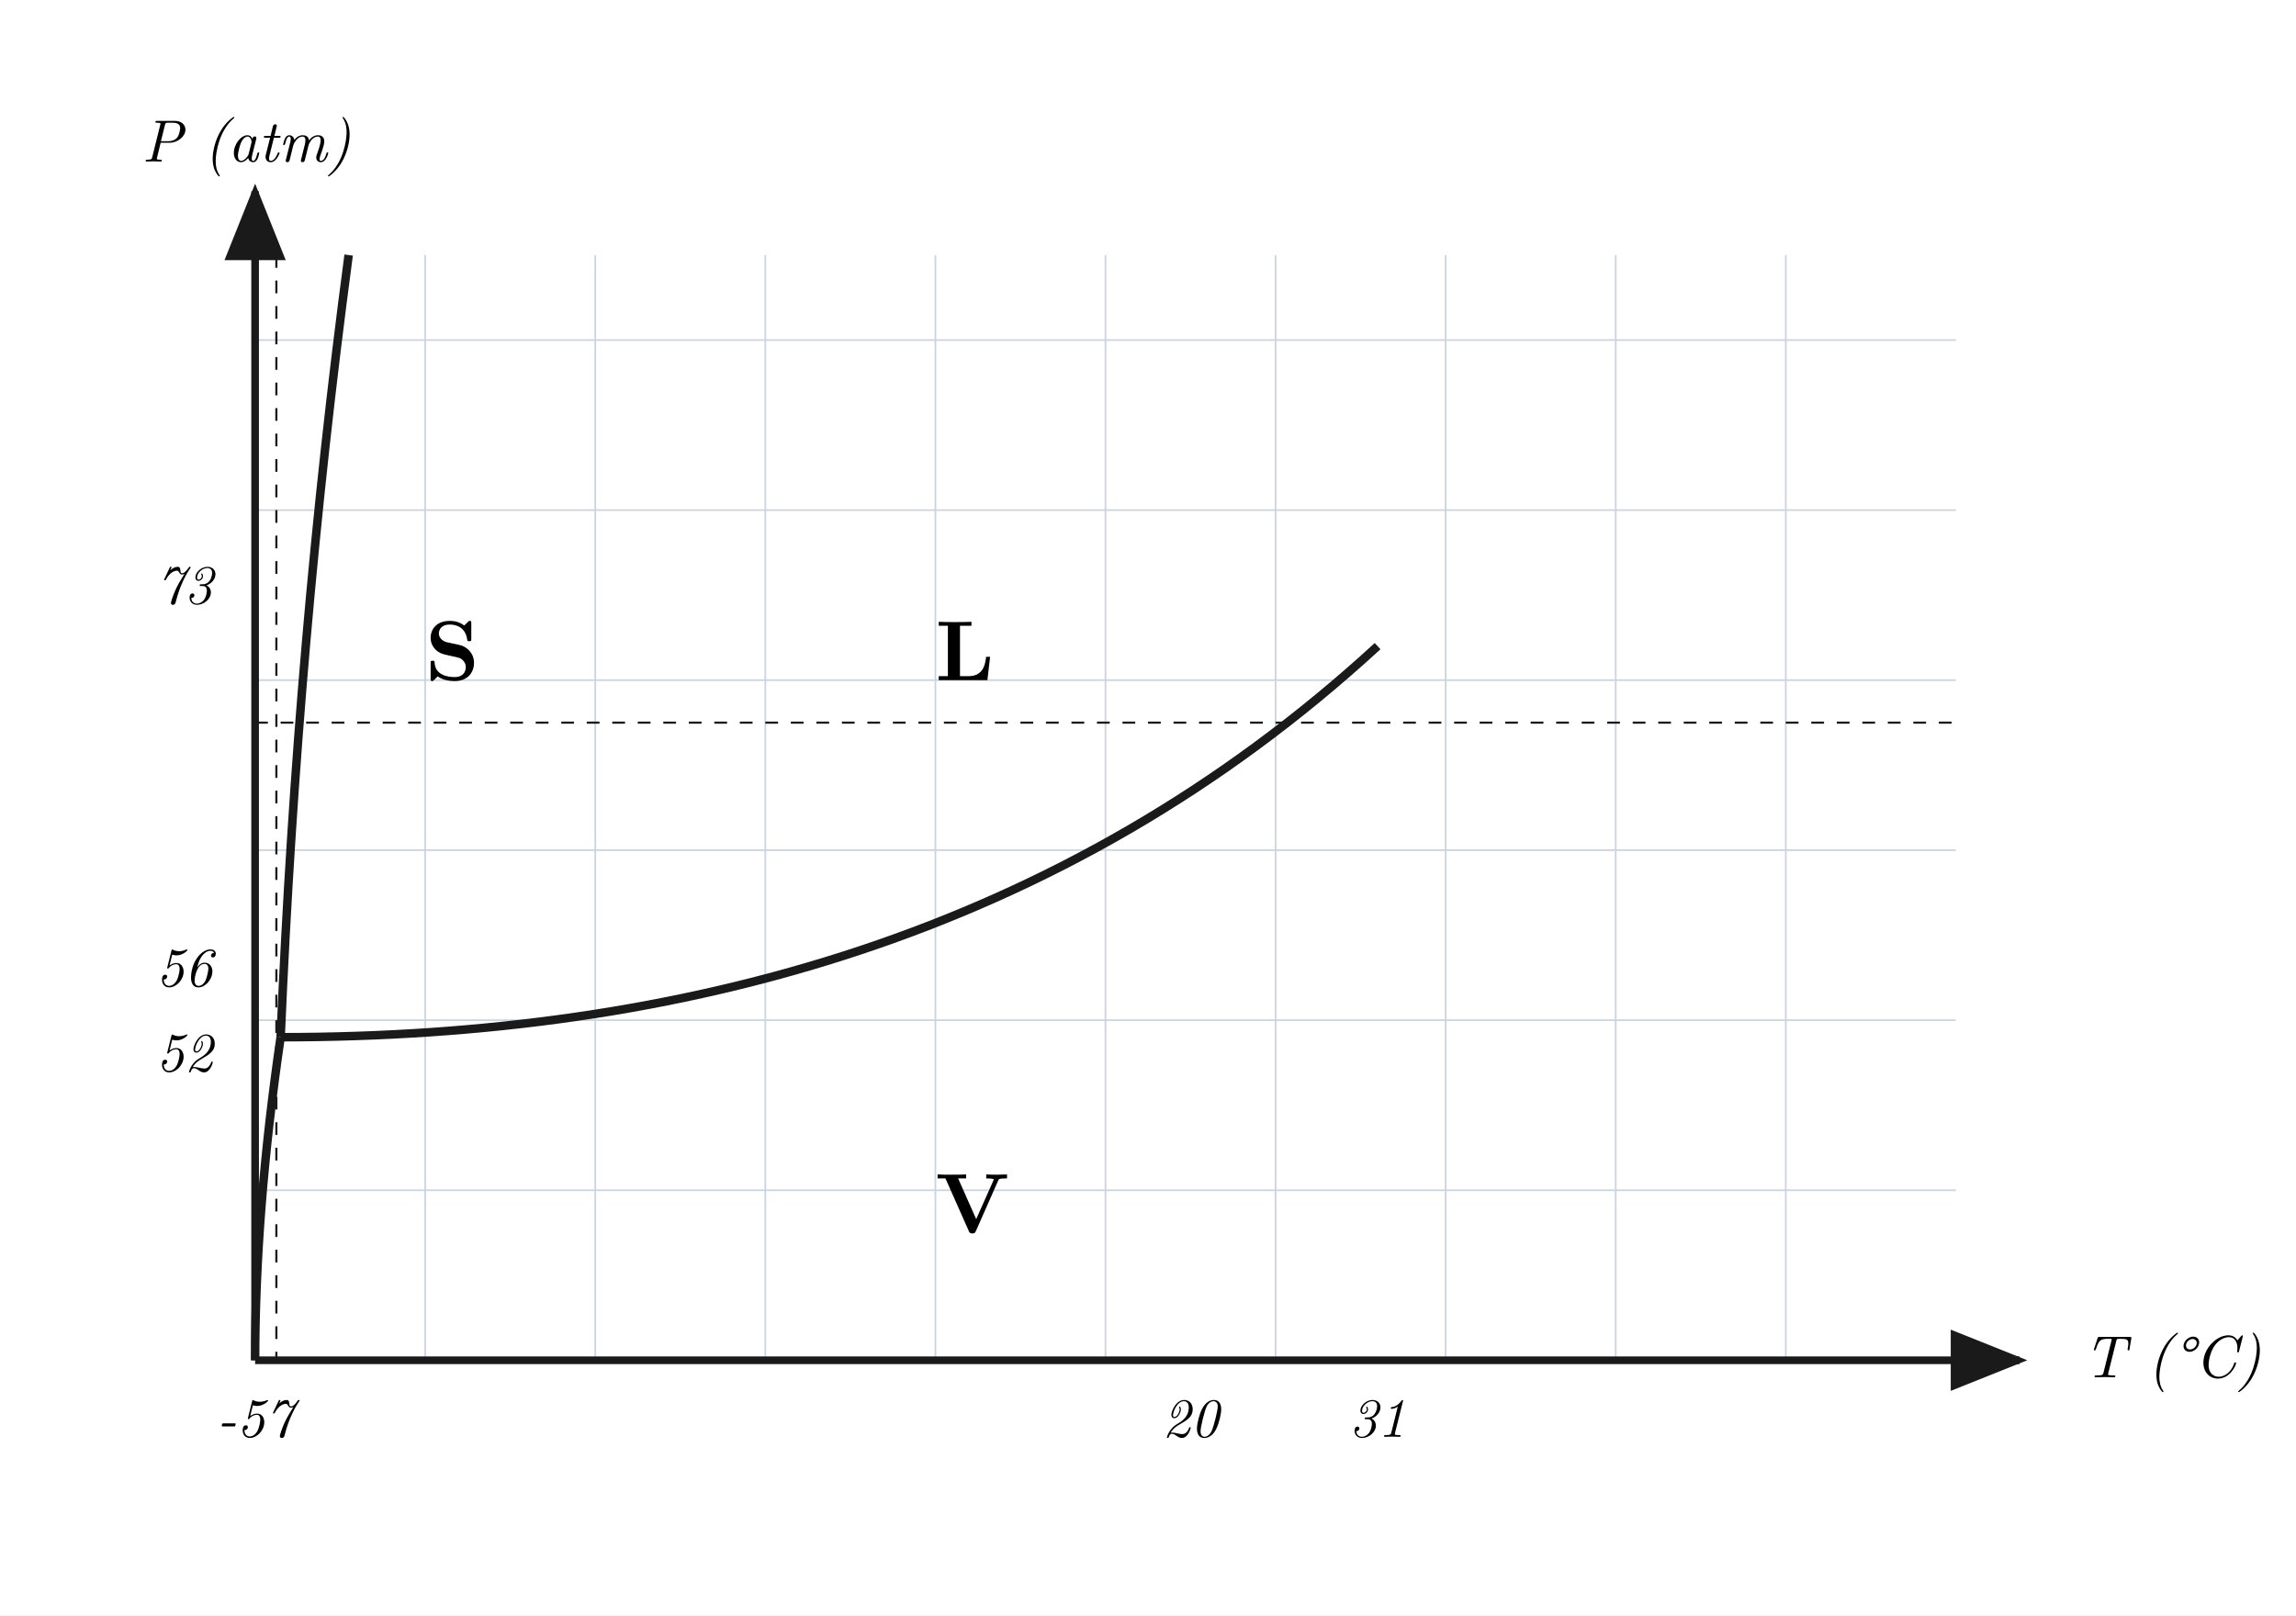
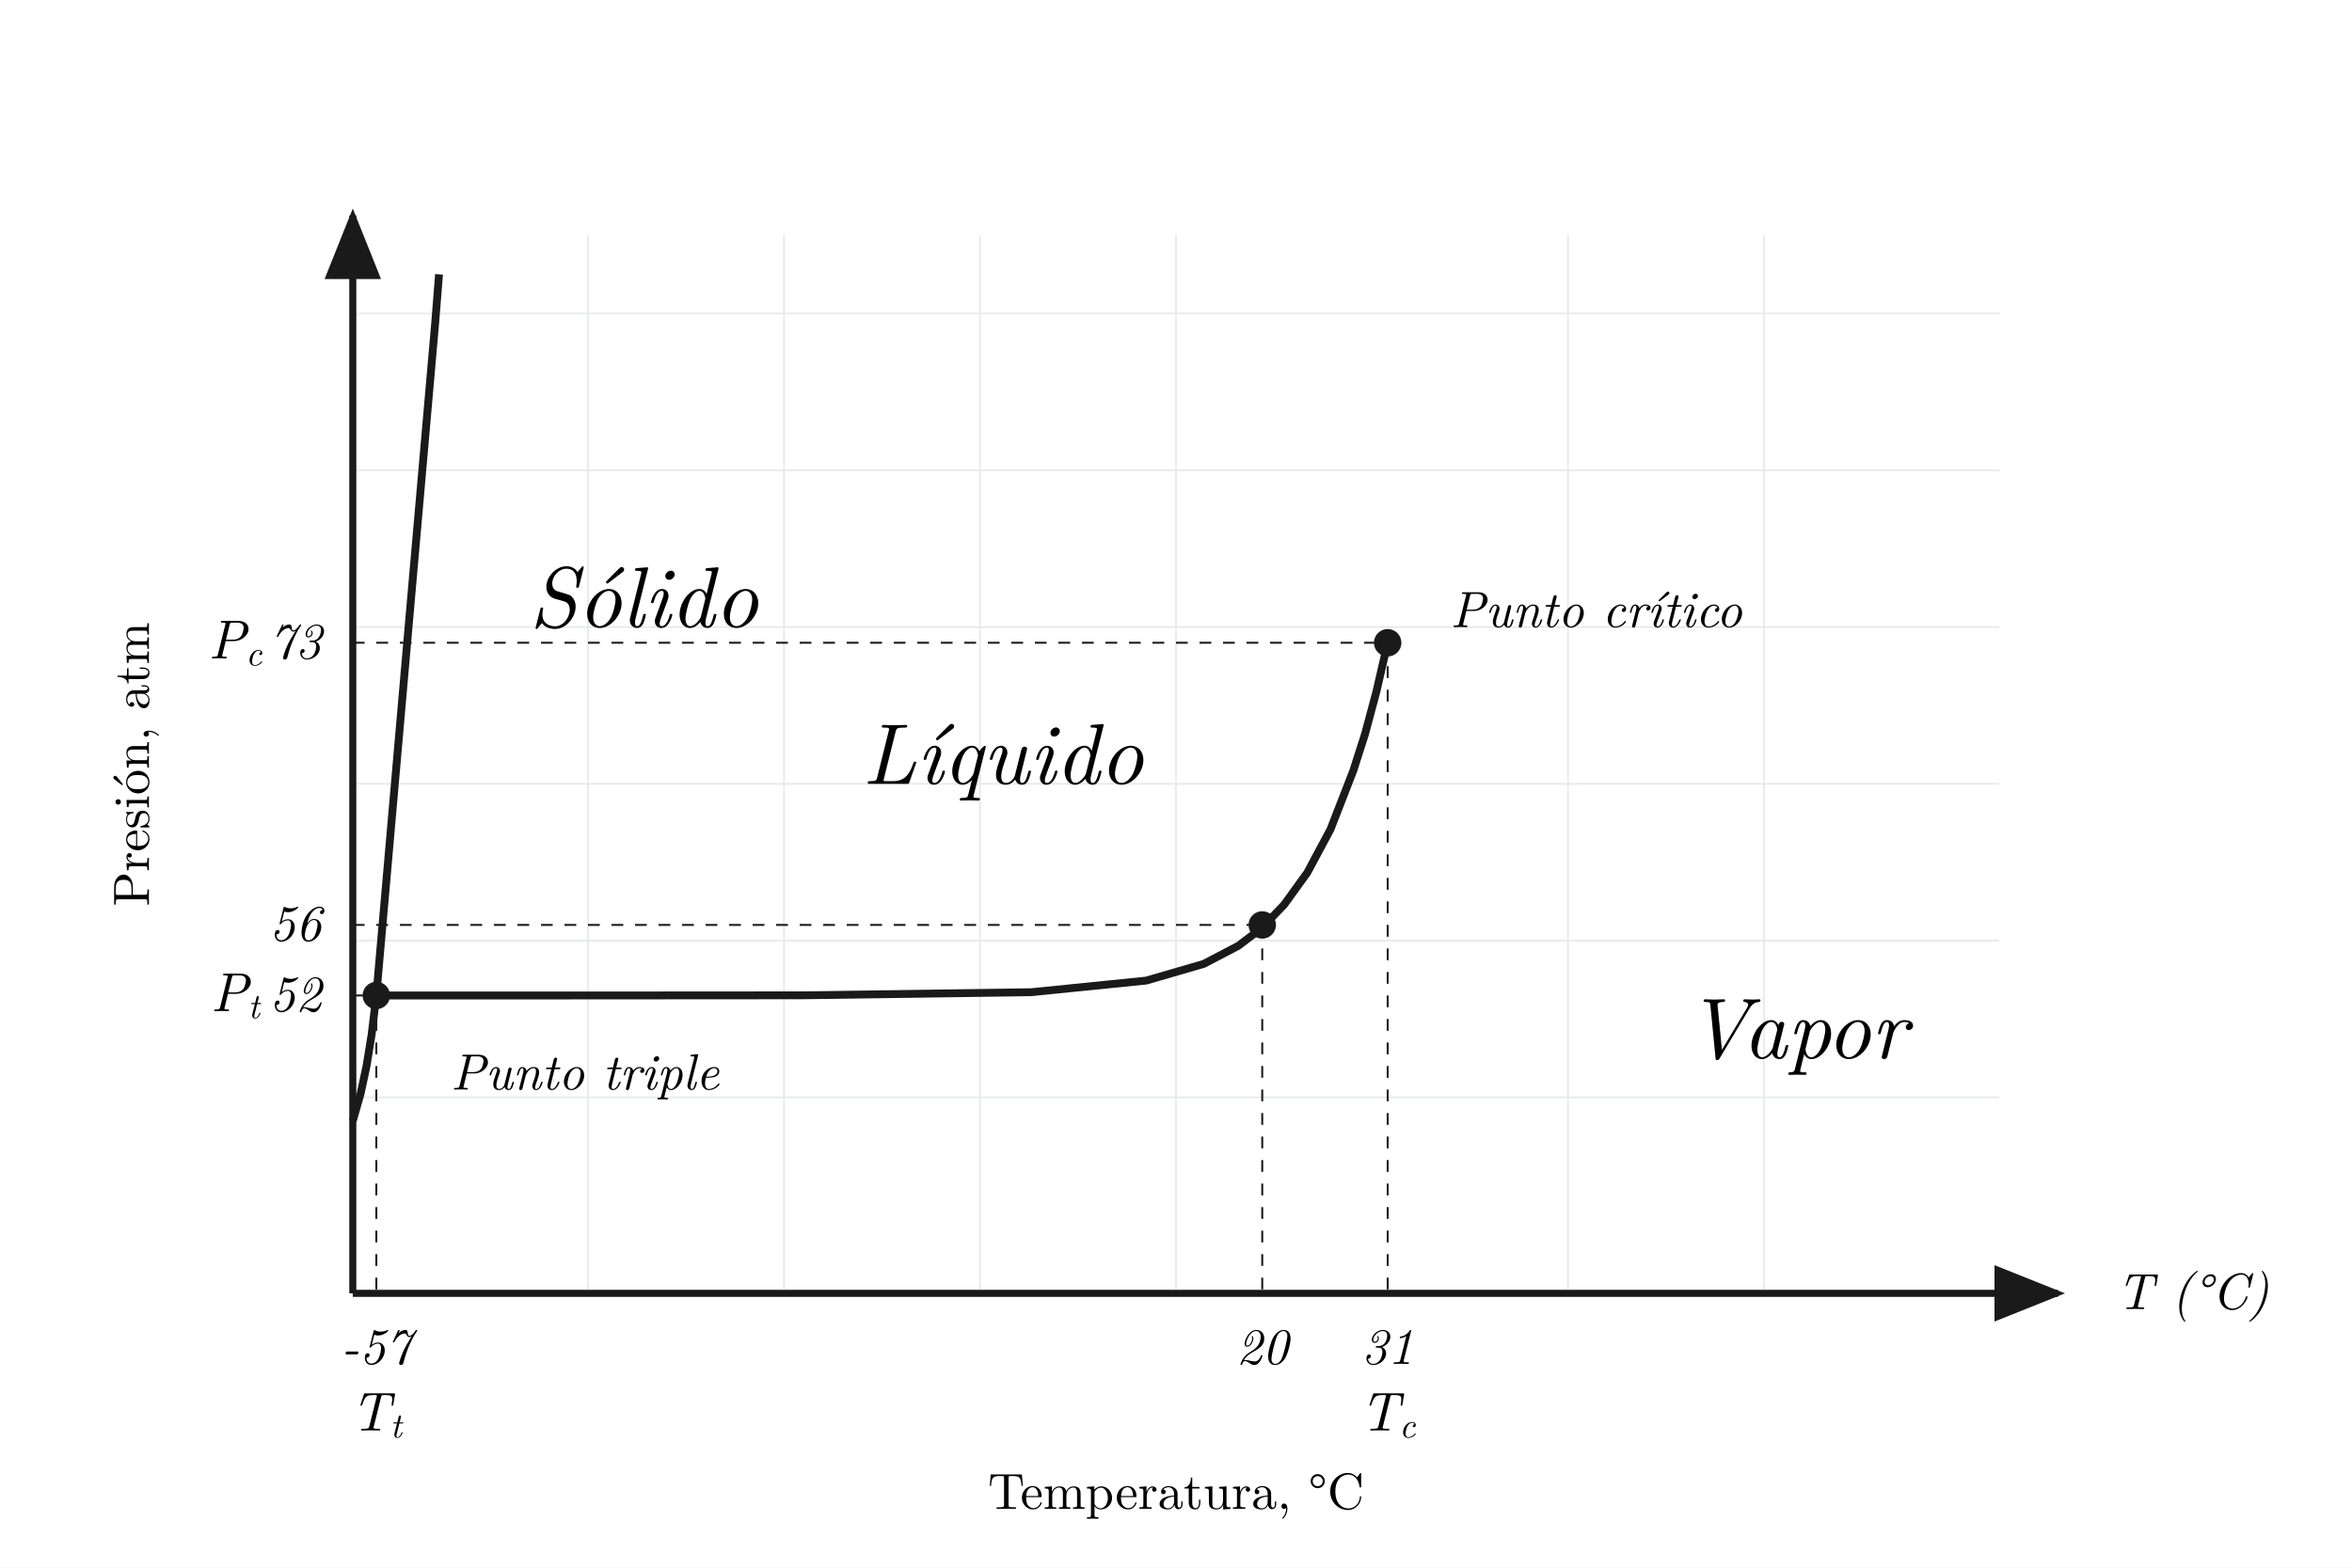
- <svg xmlns="http://www.w3.org/2000/svg" viewBox="0 0 540 380" width="540" height="380" font-family="'Latin Modern Roman', Georgia, 'Times New Roman', serif">
-   <rect width="540" height="380" fill="#ffffff" />
-   <g stroke="#cbd5e1" stroke-width="0.4">
-     <line x1="60" y1="80" x2="460" y2="80" />
-     <line x1="60" y1="120" x2="460" y2="120" />
-     <line x1="60" y1="160" x2="460" y2="160" />
-     <line x1="60" y1="200" x2="460" y2="200" />
-     <line x1="60" y1="240" x2="460" y2="240" />
-     <line x1="60" y1="280" x2="460" y2="280" />
-     <line x1="100" y1="60" x2="100" y2="320" />
-     <line x1="140" y1="60" x2="140" y2="320" />
-     <line x1="180" y1="60" x2="180" y2="320" />
-     <line x1="220" y1="60" x2="220" y2="320" />
-     <line x1="260" y1="60" x2="260" y2="320" />
-     <line x1="300" y1="60" x2="300" y2="320" />
-     <line x1="340" y1="60" x2="340" y2="320" />
-     <line x1="380" y1="60" x2="380" y2="320" />
-     <line x1="420" y1="60" x2="420" y2="320" />
+ <svg xmlns="http://www.w3.org/2000/svg" viewBox="0 0 600 400" width="600" height="400" font-family="'Latin Modern Roman', Georgia, 'Times New Roman', serif">
+   <rect width="600" height="400" fill="#ffffff" />
+   <g stroke="#e5e7eb" stroke-width="0.4">
+     <line x1="90" y1="80" x2="510" y2="80" />
+     <line x1="90" y1="120" x2="510" y2="120" />
+     <line x1="90" y1="160" x2="510" y2="160" />
+     <line x1="90" y1="200" x2="510" y2="200" />
+     <line x1="90" y1="240" x2="510" y2="240" />
+     <line x1="90" y1="280" x2="510" y2="280" />
+     <line x1="150" y1="60" x2="150" y2="330" />
+     <line x1="200" y1="60" x2="200" y2="330" />
+     <line x1="250" y1="60" x2="250" y2="330" />
+     <line x1="300" y1="60" x2="300" y2="330" />
+     <line x1="400" y1="60" x2="400" y2="330" />
+     <line x1="450" y1="60" x2="450" y2="330" />
  </g>
  <defs>
    <marker id="arrowAxis" markerWidth="10" markerHeight="8" refX="9" refY="4" orient="auto">
      <polygon points="0,0 10,4 0,8" fill="#1a1a1a" />
    </marker>
  </defs>
-   <line x1="60" y1="320" x2="475" y2="320" stroke="#1a1a1a" stroke-width="1.8" marker-end="url(#arrowAxis)" />
-   <line x1="60" y1="320" x2="60" y2="45" stroke="#1a1a1a" stroke-width="1.8" marker-end="url(#arrowAxis)" />
-   <text x="60" y="338" text-anchor="middle" font-size="13" font-style="italic">-57</text>
-   <text x="280" y="338" text-anchor="middle" font-size="13" font-style="italic">20</text>
-   <text x="324" y="338" text-anchor="middle" font-size="13" font-style="italic">31</text>
-   <text x="490" y="324" font-size="14" font-style="italic">T (°C)</text>
-   <text x="50" y="252" text-anchor="end" font-size="13" font-style="italic">52</text>
-   <text x="50" y="232" text-anchor="end" font-size="13" font-style="italic">56</text>
-   <text x="50" y="142" text-anchor="end" font-size="13" font-style="italic">73</text>
-   <text x="58" y="38" text-anchor="middle" font-size="14" font-style="italic">P (atm)</text>
-   <line x1="60" y1="170" x2="460" y2="170" stroke="#1a1a1a" stroke-width="0.5" stroke-dasharray="3,3" />
-   <line x1="65" y1="60" x2="65" y2="320" stroke="#1a1a1a" stroke-width="0.5" stroke-dasharray="3,3" />
-   <path d="M 60 320 Q 60 285, 66 244" fill="none" stroke="#1a1a1a" stroke-width="2" />
-   <path d="M 66 244 Q 70 150, 82 60" fill="none" stroke="#1a1a1a" stroke-width="2" />
-   <path d="M 66 244 C 160 244, 250 220, 324 152" fill="none" stroke="#1a1a1a" stroke-width="2" />
-   <text x="100" y="160" font-size="20" font-weight="700">S</text>
-   <text x="220" y="160" font-size="20" font-weight="700">L</text>
-   <text x="220" y="290" font-size="20" font-weight="700">V</text>
+   <line x1="90" y1="330" x2="525" y2="330" stroke="#1a1a1a" stroke-width="1.8" marker-end="url(#arrowAxis)" />
+   <line x1="90" y1="330" x2="90" y2="55" stroke="#1a1a1a" stroke-width="1.8" marker-end="url(#arrowAxis)" />
+   <text x="540" y="334" font-size="13" font-style="italic">T (°C)</text>
+   <text x="38" y="195" text-anchor="middle" font-size="13" transform="rotate(-90 38 195)">Presión, atm</text>
+   <text x="300" y="385" text-anchor="middle" font-size="13">Temperatura, °C</text>
+   <text x="96" y="348" text-anchor="middle" font-size="13" font-style="italic">-57</text>
+   <text x="322" y="348" text-anchor="middle" font-size="13" font-style="italic">20</text>
+   <text x="354" y="348" text-anchor="middle" font-size="13" font-style="italic">31</text>
+   <text x="82" y="258" text-anchor="end" font-size="13" font-style="italic">52</text>
+   <text x="82" y="240" text-anchor="end" font-size="13" font-style="italic">56</text>
+   <text x="82" y="168" text-anchor="end" font-size="13" font-style="italic">73</text>
+   <text x="96" y="365" text-anchor="middle" font-size="14" font-style="italic">T<tspan font-size="9" baseline-shift="sub">t</tspan>
+   </text>
+   <text x="354" y="365" text-anchor="middle" font-size="14" font-style="italic">T<tspan font-size="9" baseline-shift="sub">c</tspan>
+   </text>
+   <text x="60" y="258" text-anchor="middle" font-size="14" font-style="italic">P<tspan font-size="9" baseline-shift="sub">t</tspan>
+   </text>
+   <text x="60" y="168" text-anchor="middle" font-size="14" font-style="italic">P<tspan font-size="9" baseline-shift="sub">c</tspan>
+   </text>
+   <line x1="90" y1="254" x2="96" y2="254" stroke="#1a1a1a" stroke-width="0.5" stroke-dasharray="3,3" />
+   <line x1="96" y1="254" x2="96" y2="330" stroke="#1a1a1a" stroke-width="0.5" stroke-dasharray="3,3" />
+   <line x1="90" y1="236" x2="322" y2="236" stroke="#1a1a1a" stroke-width="0.5" stroke-dasharray="3,3" />
+   <line x1="322" y1="236" x2="322" y2="330" stroke="#1a1a1a" stroke-width="0.5" stroke-dasharray="3,3" />
+   <line x1="90" y1="164" x2="354" y2="164" stroke="#1a1a1a" stroke-width="0.5" stroke-dasharray="3,3" />
+   <line x1="354" y1="164" x2="354" y2="330" stroke="#1a1a1a" stroke-width="0.5" stroke-dasharray="3,3" />
+   <path d="M 90.0,286.0            L 92.0,279.0            L 93.5,272.0            L 94.8,264.0            L 96.0,254.0" fill="none" stroke="#1a1a1a" stroke-width="2" stroke-linejoin="round" />
+   <path d="M 96.0,254.0            L 99.0,219.7            L 102.0,185.4            L 105.0,151.1            L 108.0,116.9            L 111.0,82.6            L 112.0,70.0" fill="none" stroke="#1a1a1a" stroke-width="2" stroke-linejoin="round" />
+   <path d="M 96.0,254.00            L 145.8,254.00            L 204.5,253.96            L 263.1,253.16            L 292.4,250.20            L 307.1,245.93            L 315.9,241.32            L 321.8,236.85            L 327.6,230.82            L 333.5,222.65            L 339.4,211.63            L 345.2,196.72            L 348.2,187.37            L 351.1,176.55            L 354.0,164.00" fill="none" stroke="#1a1a1a" stroke-width="2" stroke-linejoin="round" />
+   <circle cx="96" cy="254" r="3.5" fill="#1a1a1a" />
+   <circle cx="322" cy="236" r="3.5" fill="#1a1a1a" />
+   <circle cx="354" cy="164" r="3.5" fill="#1a1a1a" />
+   <text x="115" y="278" font-size="13" font-style="italic">Punto triple</text>
+   <text x="370" y="160" font-size="13" font-style="italic">Punto crítico</text>
+   <text x="135" y="160" font-size="22" font-style="italic">Sólido</text>
+   <text x="220" y="200" font-size="22" font-style="italic">Líquido</text>
+   <text x="430" y="270" font-size="22" font-style="italic">Vapor</text>
</svg>
